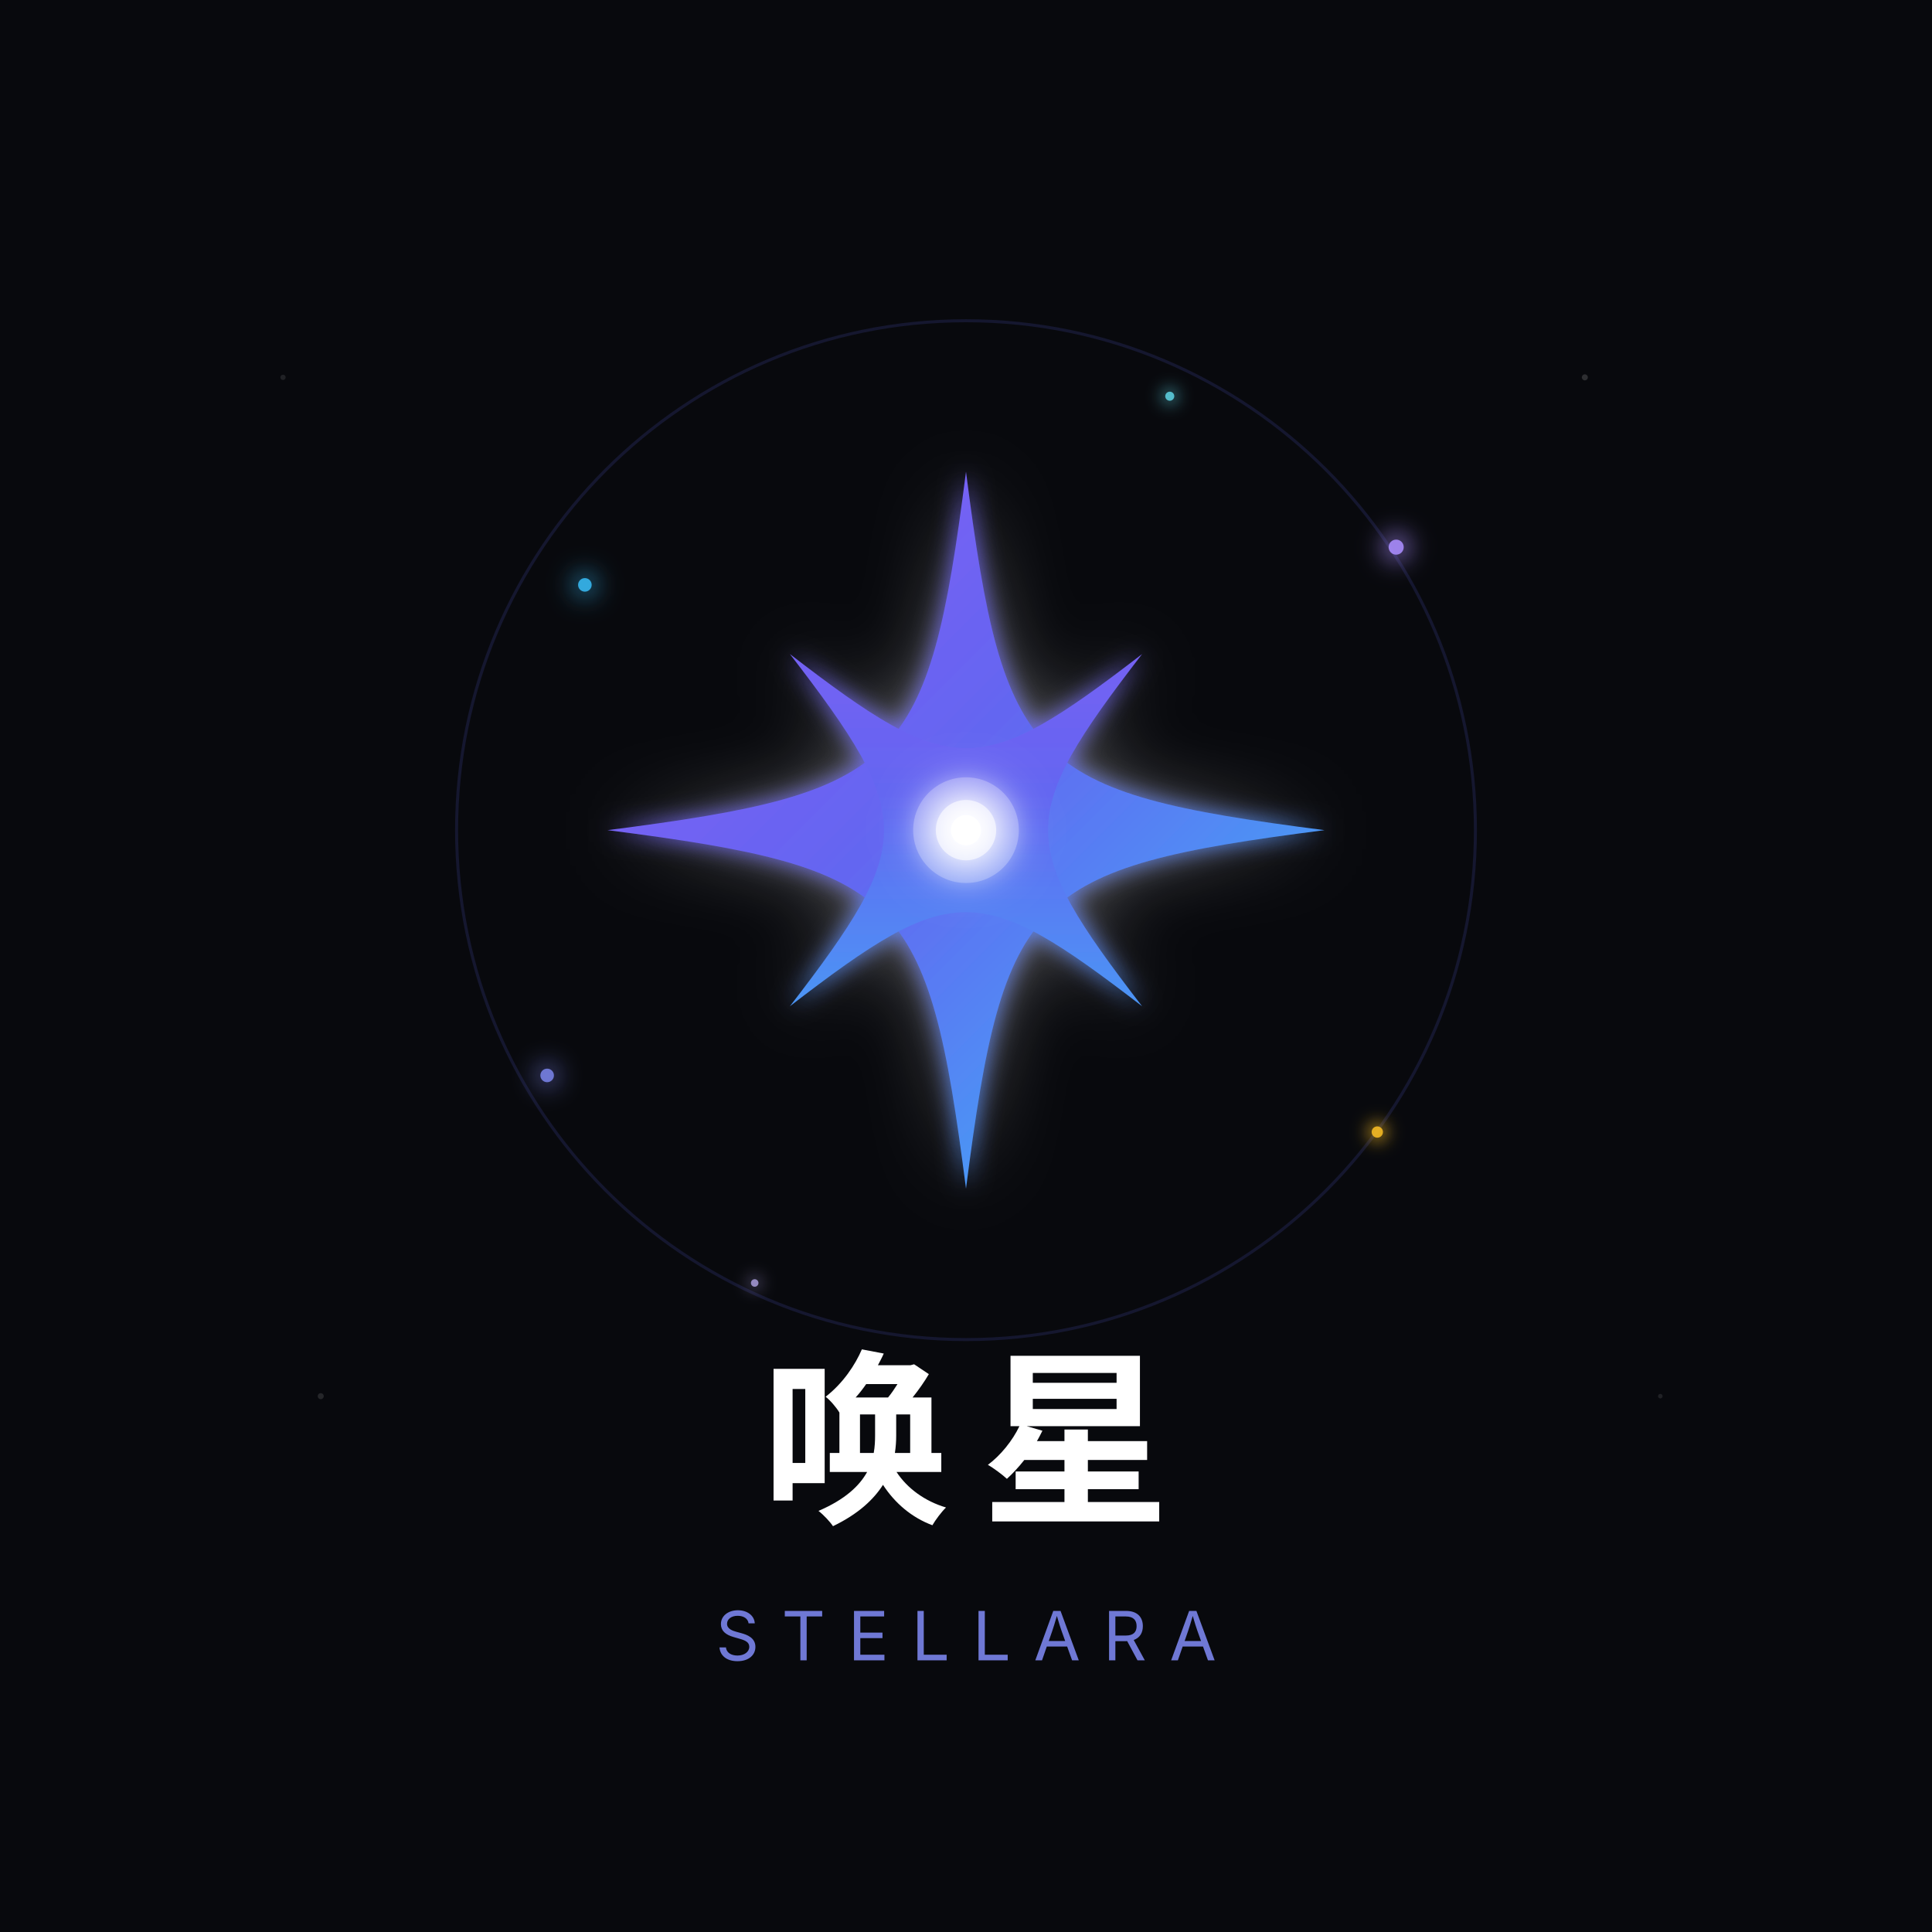
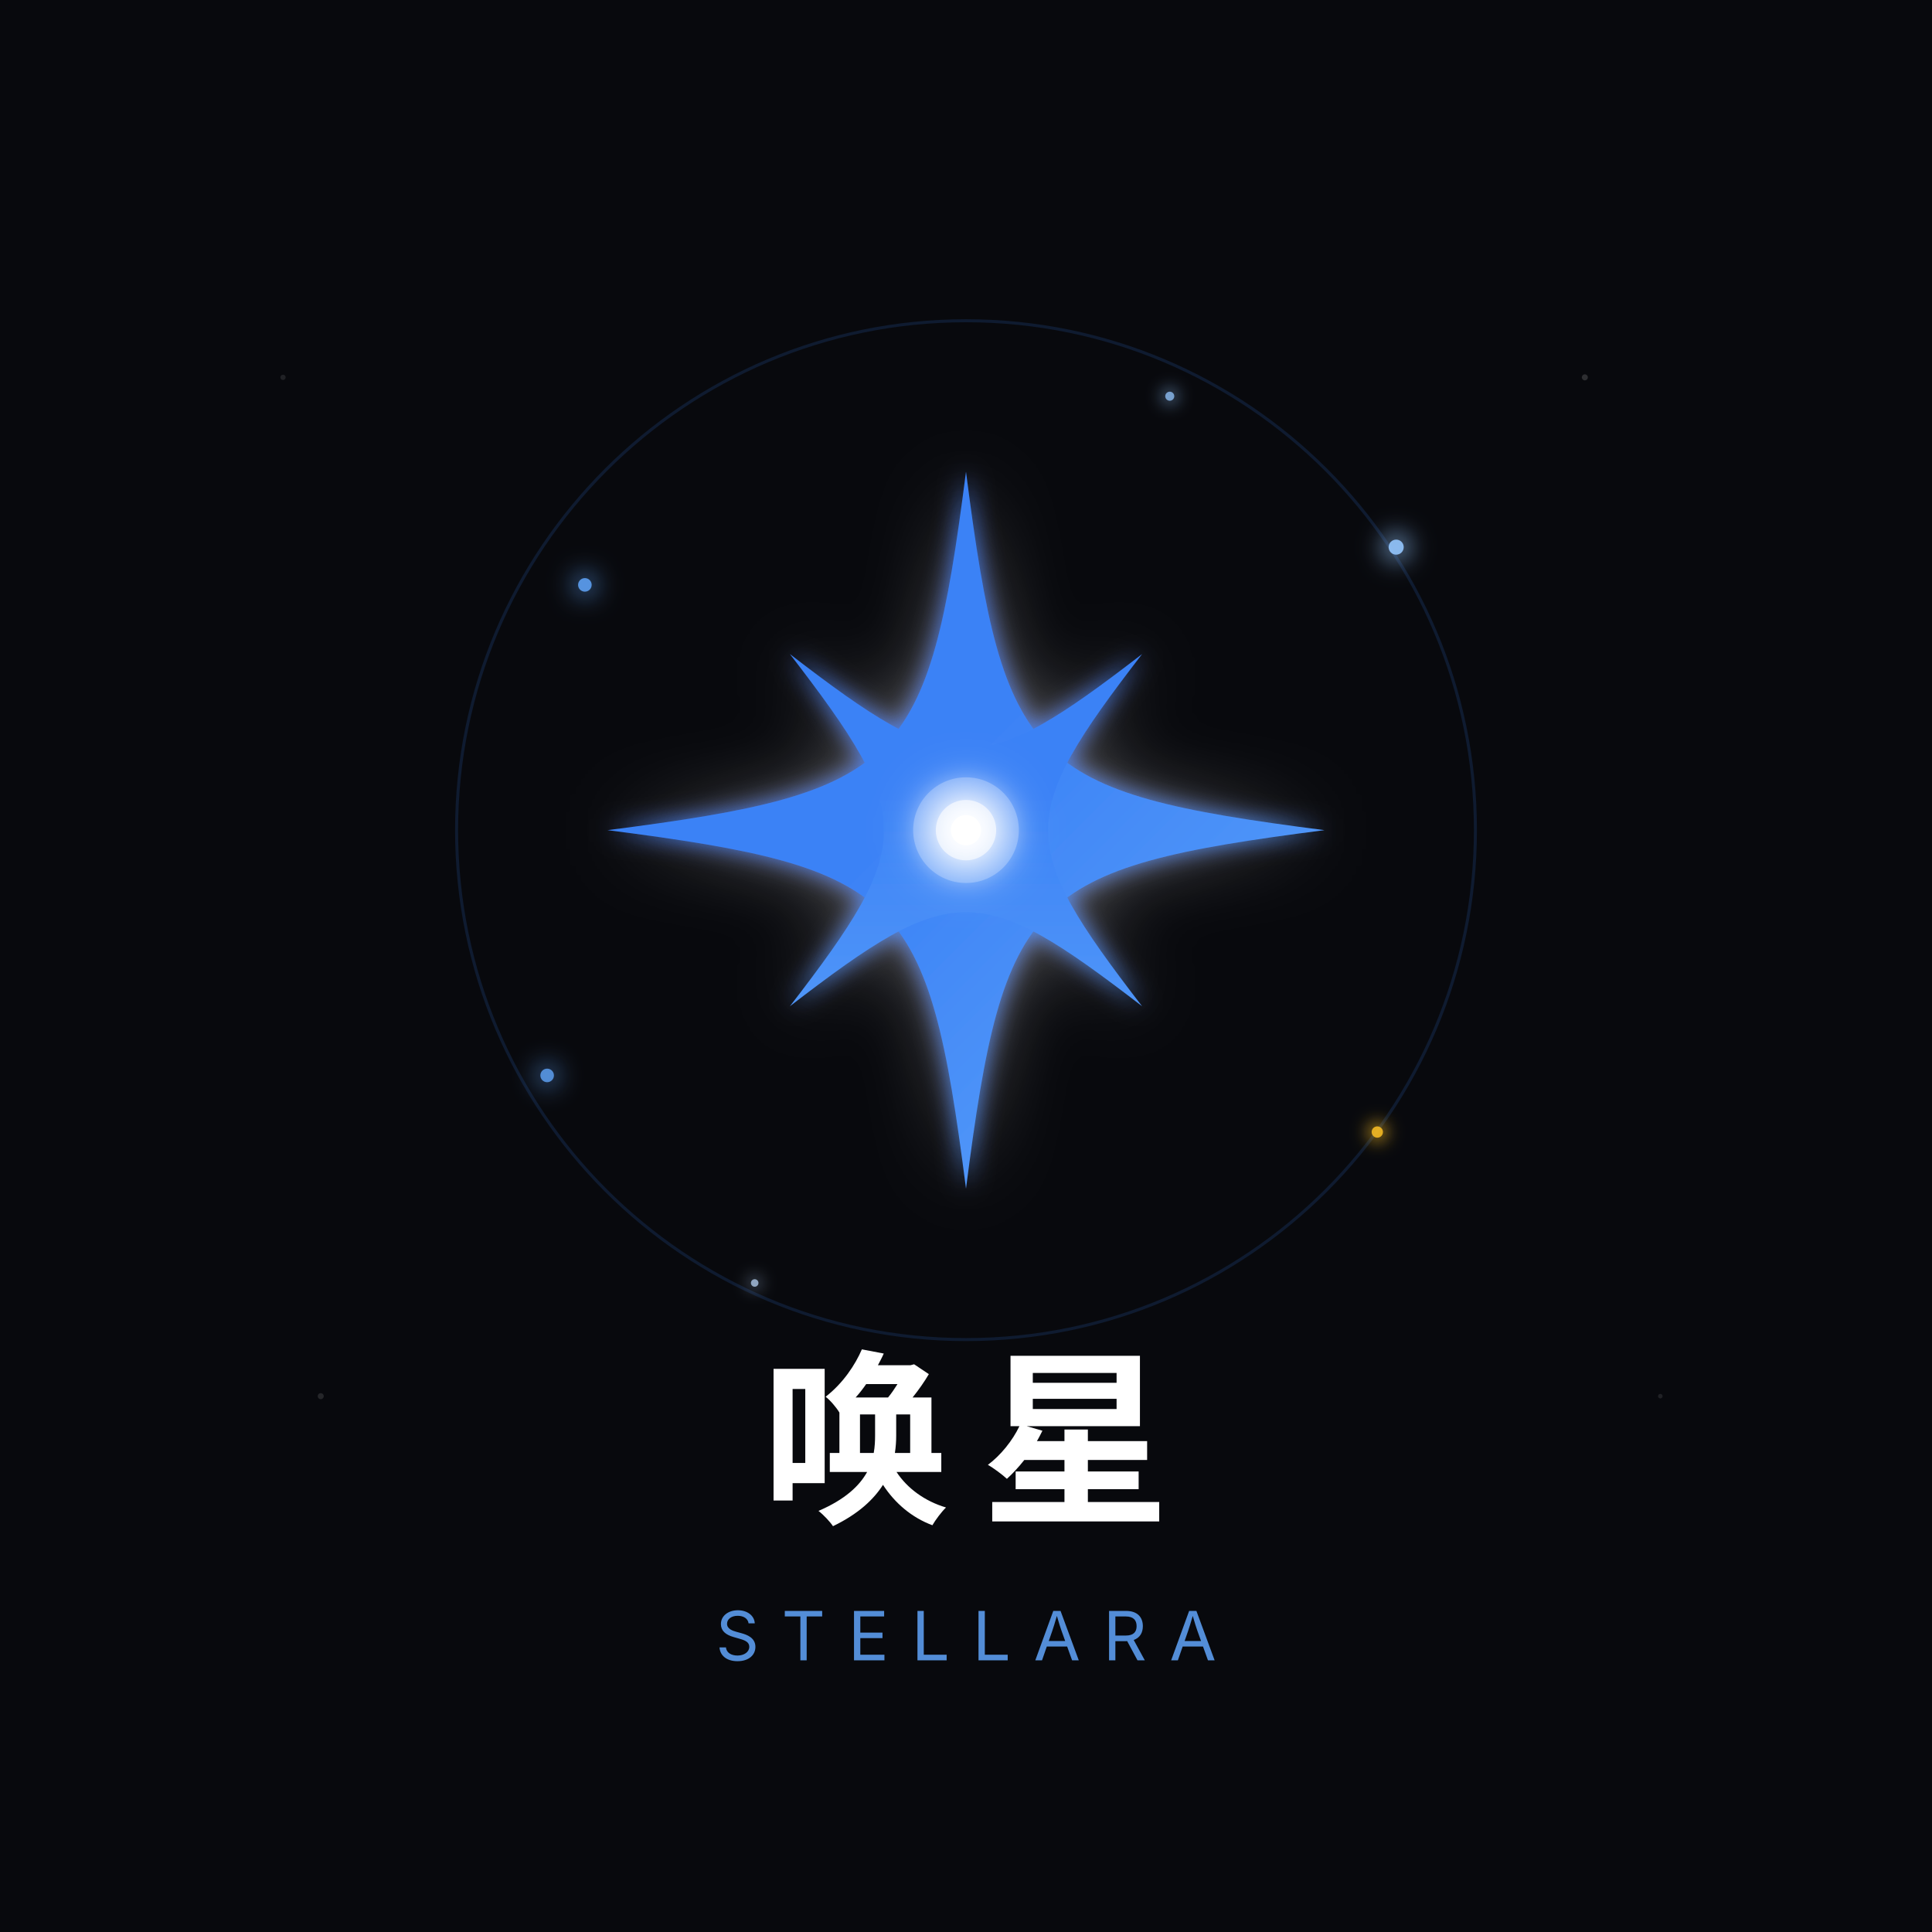
<svg xmlns="http://www.w3.org/2000/svg" viewBox="0 0 512 512" width="512" height="512">
  <defs>
    <linearGradient id="brand" x1="0%" y1="0%" x2="100%" y2="100%">
-       <stop offset="0%" stop-color="#8B5CF6" />
-       <stop offset="45%" stop-color="#6366F1" />
-       <stop offset="100%" stop-color="#38BDF8" />
+       <stop offset="0%" stop-color="#3B82F6" />
+       <stop offset="45%" stop-color="#3B82F6" />
+       <stop offset="100%" stop-color="#60A5FA" />
    </linearGradient>
    <filter id="starGlow" x="-40%" y="-40%" width="180%" height="180%">
      <feGaussianBlur in="SourceGraphic" stdDeviation="10" result="outerGlow" />
      <feFlood flood-color="white" flood-opacity="0.35" result="whiteColor" />
      <feComposite in="whiteColor" in2="outerGlow" operator="in" result="whiteGlow" />
      <feGaussianBlur in="SourceGraphic" stdDeviation="3" result="innerGlow" />
      <feMerge>
        <feMergeNode in="whiteGlow" />
        <feMergeNode in="innerGlow" />
        <feMergeNode in="SourceGraphic" />
      </feMerge>
    </filter>
    <filter id="centerGlow" x="-100%" y="-100%" width="300%" height="300%">
      <feGaussianBlur in="SourceGraphic" stdDeviation="6" result="cg1" />
      <feGaussianBlur in="SourceGraphic" stdDeviation="2.5" result="cg2" />
      <feMerge>
        <feMergeNode in="cg1" />
        <feMergeNode in="cg2" />
        <feMergeNode in="SourceGraphic" />
      </feMerge>
    </filter>
    <filter id="dotGlow" x="-200%" y="-200%" width="500%" height="500%">
      <feGaussianBlur in="SourceGraphic" stdDeviation="3" />
    </filter>
    <filter id="dotGlowSm" x="-200%" y="-200%" width="500%" height="500%">
      <feGaussianBlur in="SourceGraphic" stdDeviation="2" />
    </filter>
  </defs>
  <rect width="512" height="512" fill="#08090D" />
-   <circle cx="256" cy="220" r="135" fill="none" stroke="#6366F1" stroke-width="0.8" stroke-opacity="0.15" />
+   <circle cx="256" cy="220" r="135" fill="none" stroke="#3B82F6" stroke-width="0.8" stroke-opacity="0.15" />
  <g filter="url(#starGlow)" transform="translate(256,220)">
    <path d="M0 -95 C10 -17, 17 -10, 95 0 C17 10, 10 17, 0 95 C-10 17, -17 10, -95 0 C-17 -10, -10 -17, 0 -95 Z" fill="url(#brand)" />
    <path d="M0 -66 C7 -12, 12 -7, 66 0 C12 7, 7 12, 0 66 C-7 12, -12 7, -66 0 C-12 -7, -7 -12, 0 -66 Z" fill="url(#brand)" transform="rotate(45)" />
  </g>
  <g filter="url(#centerGlow)">
    <circle cx="256" cy="220" r="14" fill="white" opacity="0.25" />
    <circle cx="256" cy="220" r="8" fill="white" opacity="0.6" />
    <circle cx="256" cy="220" r="4" fill="white" />
  </g>
-   <circle cx="370" cy="145" r="4" fill="#A78BFA" filter="url(#dotGlow)" opacity="0.6" />
-   <circle cx="370" cy="145" r="2" fill="#A78BFA" opacity="0.9" />
-   <circle cx="155" cy="155" r="3.5" fill="#38BDF8" filter="url(#dotGlow)" opacity="0.5" />
-   <circle cx="155" cy="155" r="1.8" fill="#38BDF8" opacity="0.85" />
+   <circle cx="370" cy="145" r="4" fill="#93C5FD" filter="url(#dotGlow)" opacity="0.6" />
+   <circle cx="370" cy="145" r="2" fill="#93C5FD" opacity="0.9" />
+   <circle cx="155" cy="155" r="3.5" fill="#60A5FA" filter="url(#dotGlow)" opacity="0.5" />
+   <circle cx="155" cy="155" r="1.8" fill="#60A5FA" opacity="0.85" />
  <circle cx="365" cy="300" r="3" fill="#FBBF24" filter="url(#dotGlowSm)" opacity="0.5" />
  <circle cx="365" cy="300" r="1.5" fill="#FBBF24" opacity="0.85" />
-   <circle cx="145" cy="285" r="3.5" fill="#818CF8" filter="url(#dotGlow)" opacity="0.45" />
-   <circle cx="145" cy="285" r="1.8" fill="#818CF8" opacity="0.8" />
-   <circle cx="310" cy="105" r="2.5" fill="#67E8F9" filter="url(#dotGlowSm)" opacity="0.4" />
-   <circle cx="310" cy="105" r="1.2" fill="#67E8F9" opacity="0.75" />
-   <circle cx="200" cy="340" r="2" fill="#C4B5FD" filter="url(#dotGlowSm)" opacity="0.35" />
-   <circle cx="200" cy="340" r="1" fill="#C4B5FD" opacity="0.7" />
+   <circle cx="145" cy="285" r="3.5" fill="#60A5FA" filter="url(#dotGlow)" opacity="0.45" />
+   <circle cx="145" cy="285" r="1.8" fill="#60A5FA" opacity="0.8" />
+   <circle cx="310" cy="105" r="2.5" fill="#93C5FD" filter="url(#dotGlowSm)" opacity="0.4" />
+   <circle cx="310" cy="105" r="1.2" fill="#93C5FD" opacity="0.75" />
+   <circle cx="200" cy="340" r="2" fill="#BFDBFE" filter="url(#dotGlowSm)" opacity="0.35" />
+   <circle cx="200" cy="340" r="1" fill="#BFDBFE" opacity="0.7" />
  <circle cx="420" cy="100" r="0.8" fill="white" opacity="0.15" />
  <circle cx="85" cy="370" r="0.8" fill="white" opacity="0.12" />
  <circle cx="440" cy="370" r="0.6" fill="white" opacity="0.1" />
  <circle cx="75" cy="100" r="0.7" fill="white" opacity="0.1" />
  <text x="256" y="400" text-anchor="middle" font-family="'Noto Sans SC', 'PingFang SC', 'Microsoft YaHei', sans-serif" font-weight="700" font-size="50" fill="white" letter-spacing="8">唤星</text>
-   <text x="256" y="440" text-anchor="middle" font-family="'Inter', 'Helvetica Neue', sans-serif" font-weight="400" font-size="18" fill="#818CF8" opacity="0.85" letter-spacing="6">STELLARA</text>
+   <text x="256" y="440" text-anchor="middle" font-family="'Inter', 'Helvetica Neue', sans-serif" font-weight="400" font-size="18" fill="#60A5FA" opacity="0.85" letter-spacing="6">STELLARA</text>
</svg>
